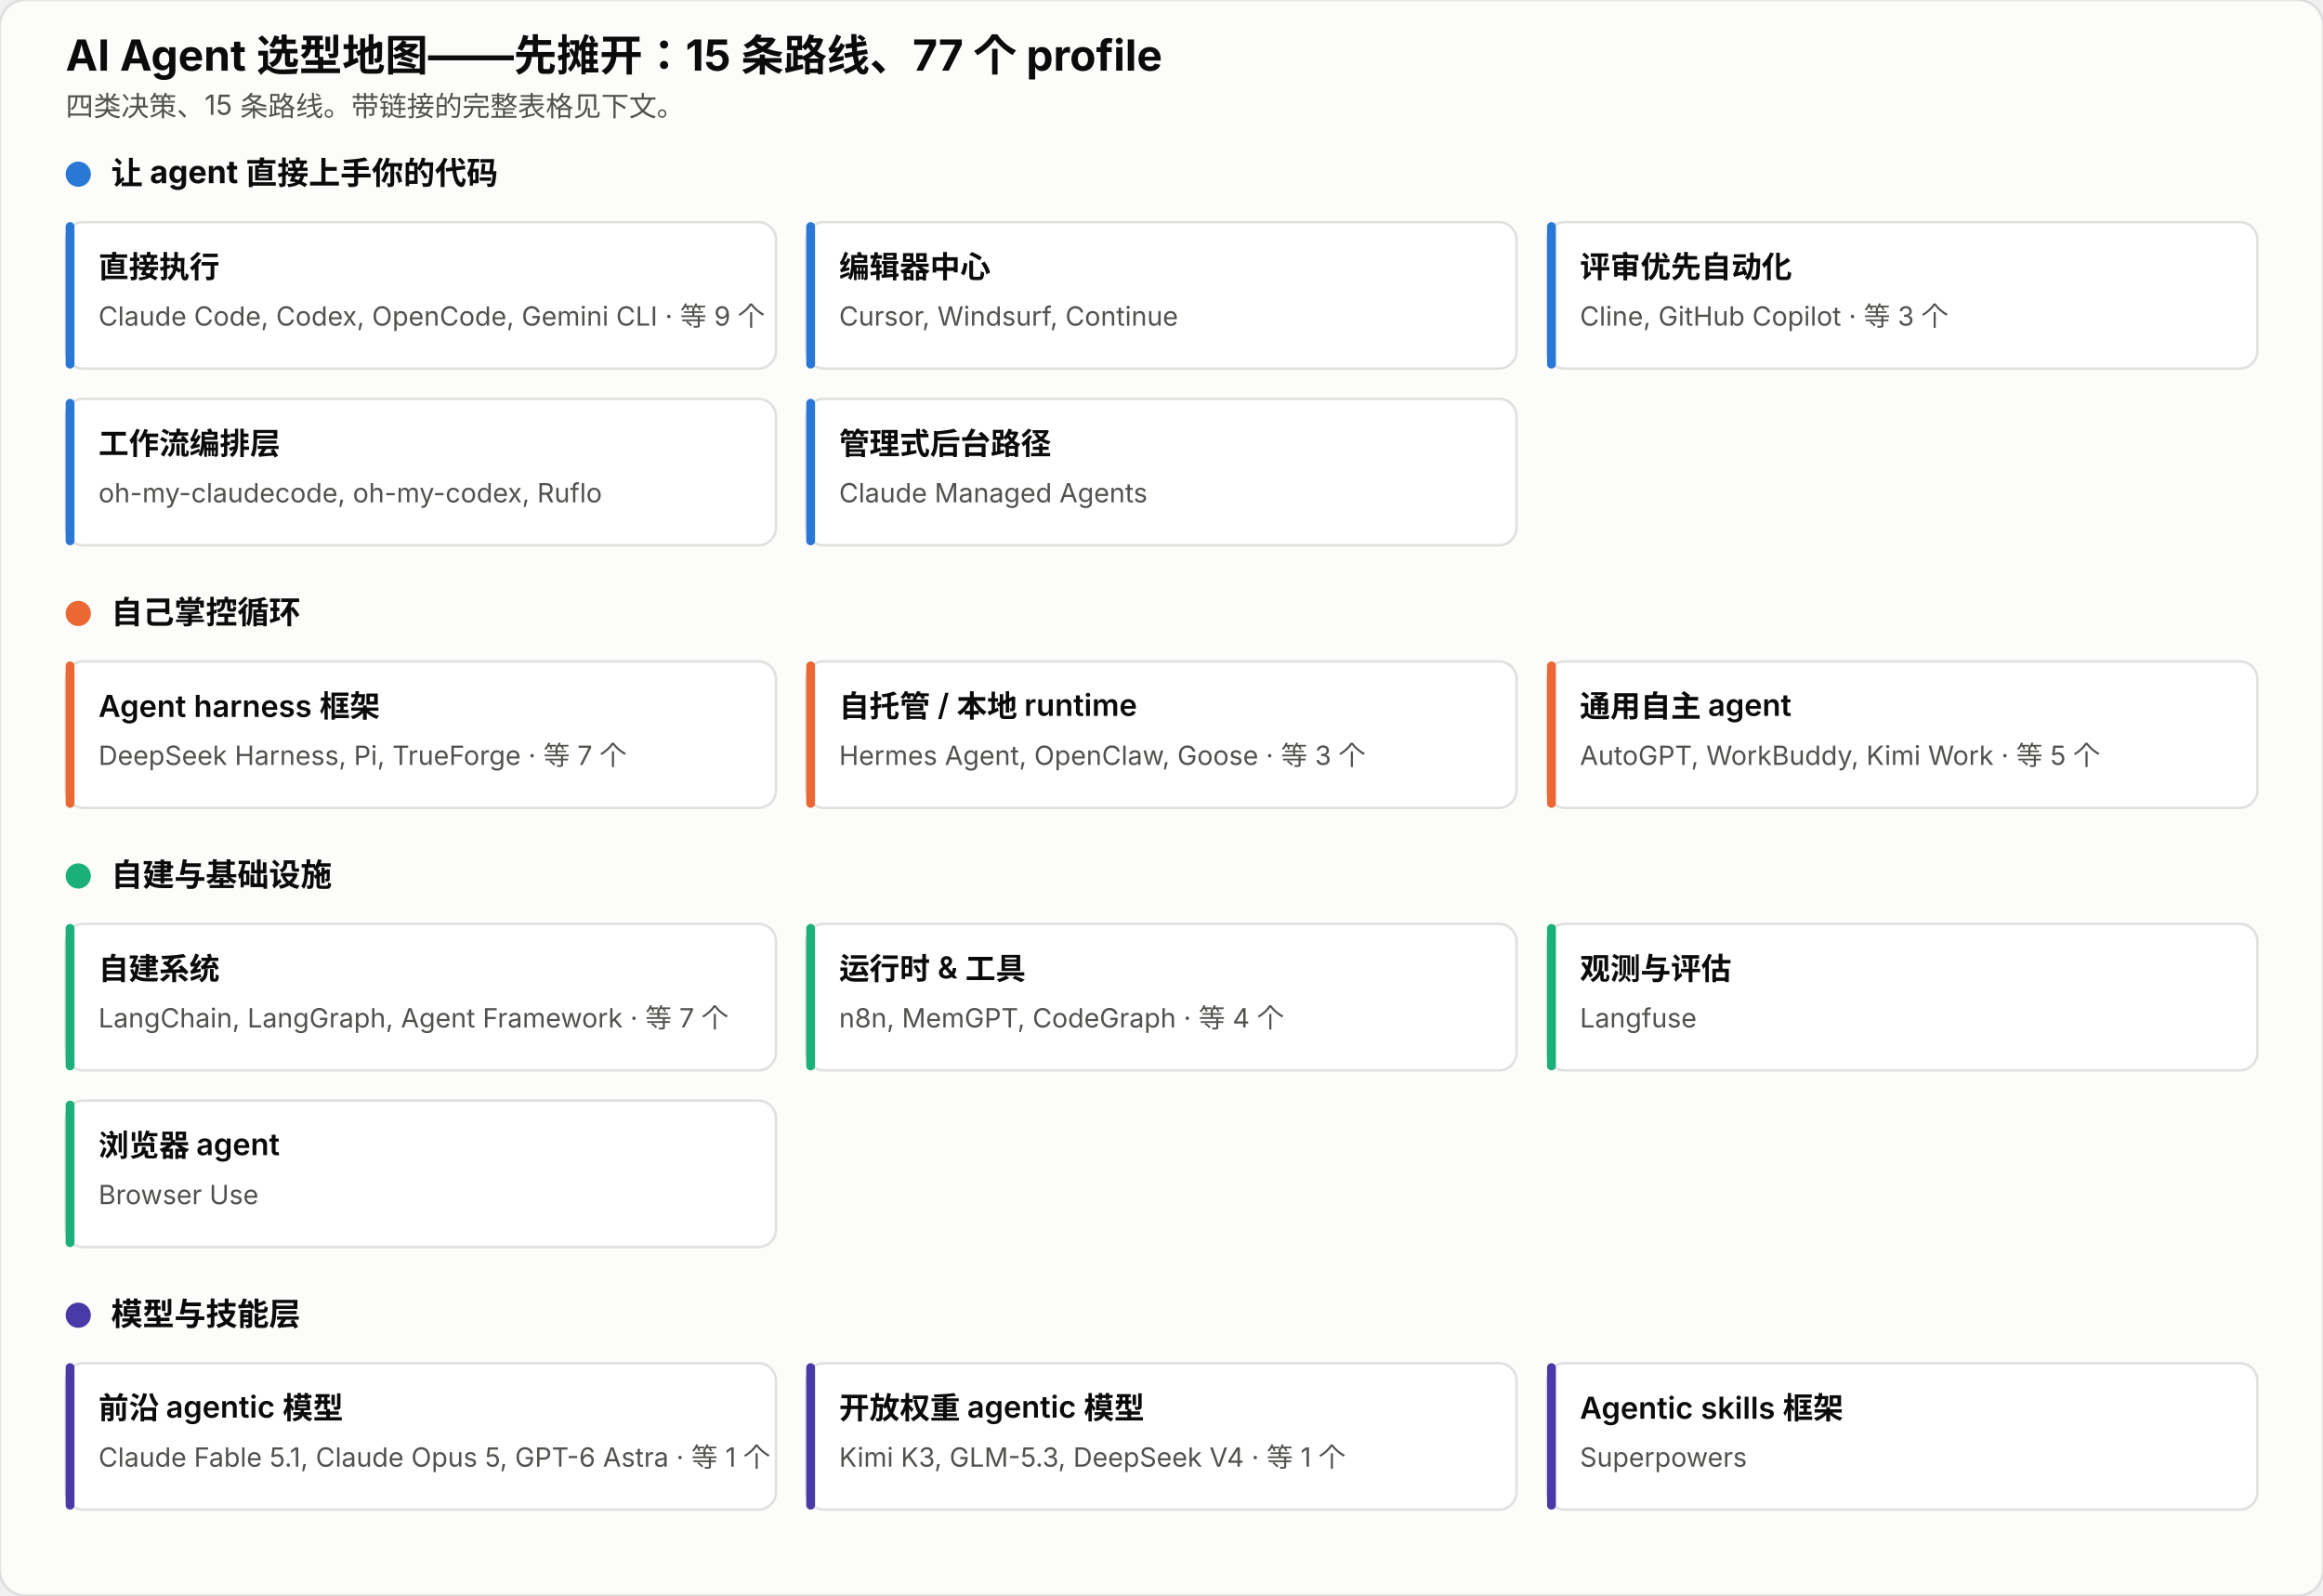
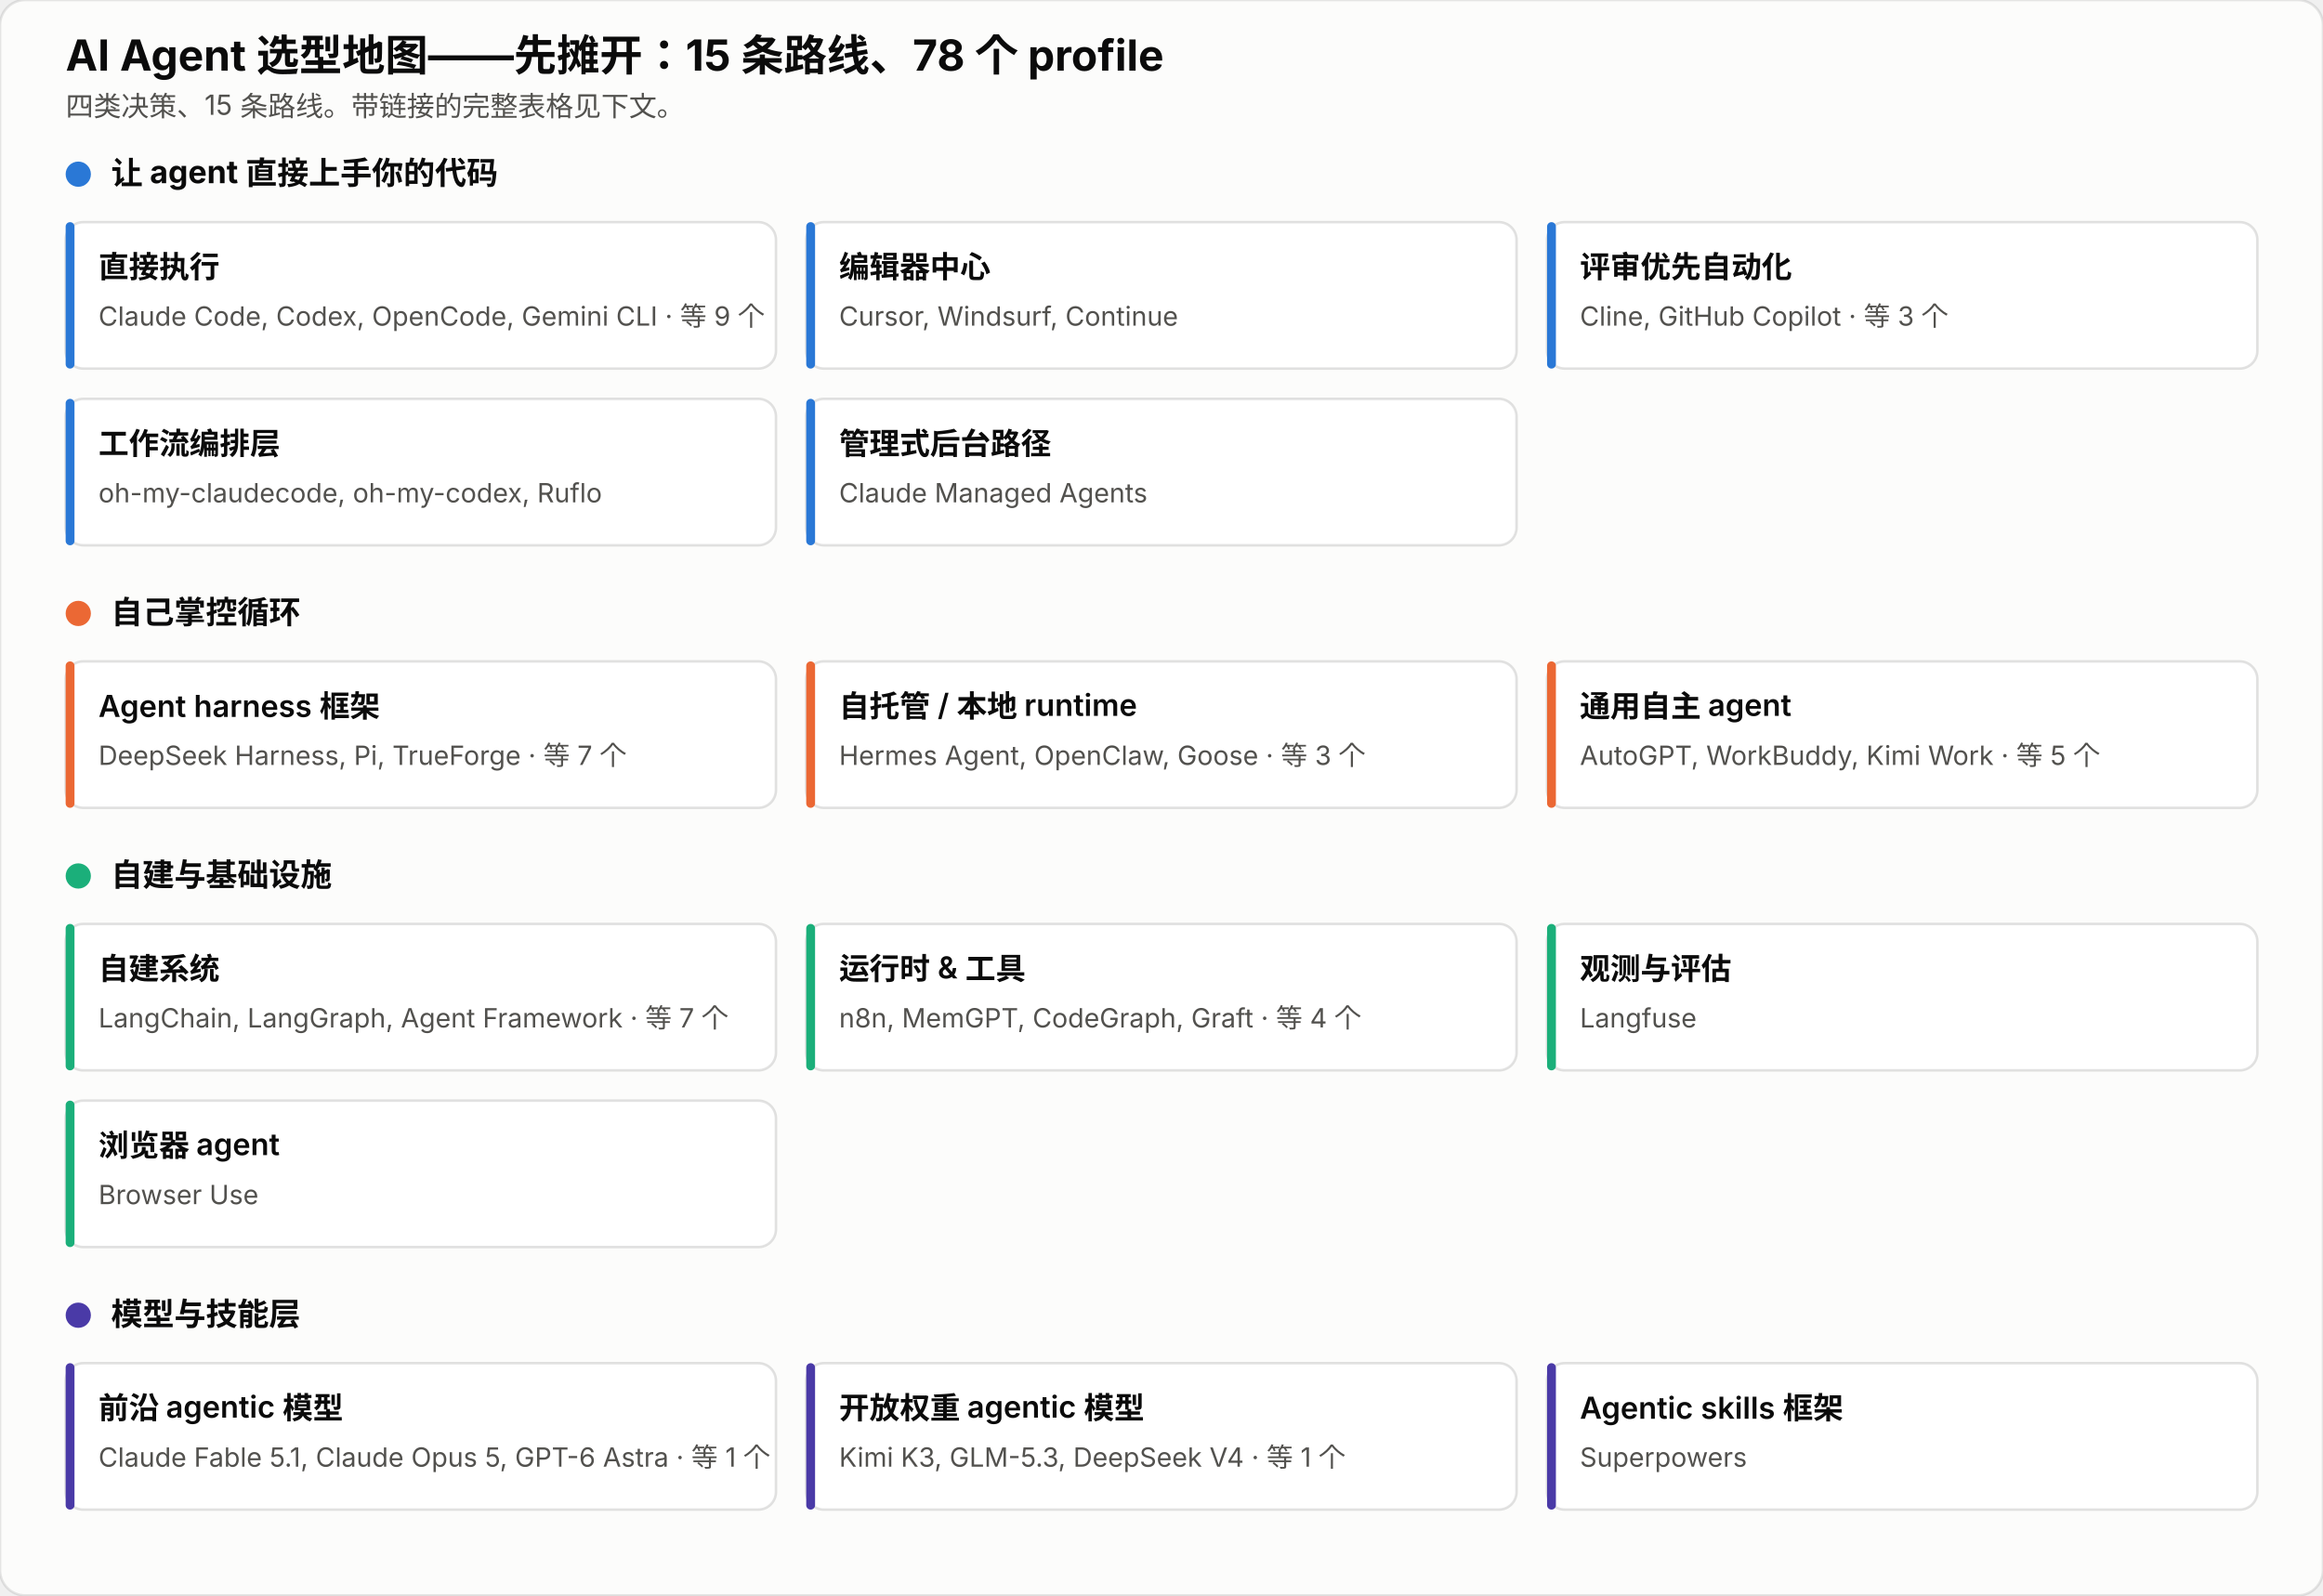
<svg xmlns="http://www.w3.org/2000/svg" width="920" height="632" viewBox="0 0 920 632" font-family="system-ui, -apple-system, sans-serif">
  <rect width="920" height="632" rx="10" fill="#fcfcfb" stroke="rgba(11,11,11,0.10)" />
-   <text x="26" y="28" font-size="17" font-weight="700" fill="#0b0b0b">AI Agent 选型地图——先摊开：15 条路线、77 个 profile</text>
+   <text x="26" y="28" font-size="17" font-weight="700" fill="#0b0b0b">AI Agent 选型地图——先摊开：15 条路线、78 个 profile</text>
  <text x="26" y="46" font-size="11" fill="#52514e">四类决策、15 条路线。带链接的完整表格见下文。</text>
  <circle cx="31" cy="69" r="5" fill="#2a78d6" />
  <text x="44" y="73" font-size="12.5" font-weight="700" fill="#0b0b0b">让 agent 直接上手你的代码</text>
  <rect x="26.0" y="88.0" width="281.3" height="58" rx="7" fill="#ffffff" stroke="rgba(11,11,11,0.12)" />
  <rect x="26.0" y="88.0" width="3.5" height="58" rx="1.75" fill="#2a78d6" />
  <text x="39.0" y="110.0" font-size="12" font-weight="600" fill="#0b0b0b">直接执行</text>
  <text x="39.0" y="129.0" font-size="10.5" fill="#52514e">Claude Code, Codex, OpenCode, Gemini CLI · 等 9 个</text>
  <rect x="319.3" y="88.0" width="281.3" height="58" rx="7" fill="#ffffff" stroke="rgba(11,11,11,0.12)" />
  <rect x="319.3" y="88.0" width="3.5" height="58" rx="1.75" fill="#2a78d6" />
  <text x="332.3" y="110.0" font-size="12" font-weight="600" fill="#0b0b0b">编辑器中心</text>
  <text x="332.3" y="129.0" font-size="10.5" fill="#52514e">Cursor, Windsurf, Continue</text>
  <rect x="612.7" y="88.0" width="281.3" height="58" rx="7" fill="#ffffff" stroke="rgba(11,11,11,0.12)" />
  <rect x="612.7" y="88.0" width="3.5" height="58" rx="1.75" fill="#2a78d6" />
  <text x="625.7" y="110.0" font-size="12" font-weight="600" fill="#0b0b0b">评审优先自动化</text>
  <text x="625.7" y="129.0" font-size="10.5" fill="#52514e">Cline, GitHub Copilot · 等 3 个</text>
  <rect x="26.0" y="158.0" width="281.3" height="58" rx="7" fill="#ffffff" stroke="rgba(11,11,11,0.12)" />
  <rect x="26.0" y="158.0" width="3.5" height="58" rx="1.75" fill="#2a78d6" />
  <text x="39.0" y="180.0" font-size="12" font-weight="600" fill="#0b0b0b">工作流编排层</text>
  <text x="39.0" y="199.0" font-size="10.5" fill="#52514e">oh-my-claudecode, oh-my-codex, Ruflo</text>
  <rect x="319.3" y="158.0" width="281.3" height="58" rx="7" fill="#ffffff" stroke="rgba(11,11,11,0.12)" />
  <rect x="319.3" y="158.0" width="3.5" height="58" rx="1.75" fill="#2a78d6" />
  <text x="332.3" y="180.0" font-size="12" font-weight="600" fill="#0b0b0b">管理式后台路径</text>
  <text x="332.3" y="199.0" font-size="10.5" fill="#52514e">Claude Managed Agents</text>
  <circle cx="31" cy="243" r="5" fill="#eb6834" />
  <text x="44" y="247" font-size="12.5" font-weight="700" fill="#0b0b0b">自己掌控循环</text>
  <rect x="26.0" y="262.0" width="281.3" height="58" rx="7" fill="#ffffff" stroke="rgba(11,11,11,0.12)" />
  <rect x="26.0" y="262.0" width="3.5" height="58" rx="1.75" fill="#eb6834" />
  <text x="39.0" y="284.0" font-size="12" font-weight="600" fill="#0b0b0b">Agent harness 框架</text>
  <text x="39.0" y="303.0" font-size="10.5" fill="#52514e">DeepSeek Harness, Pi, TrueForge · 等 7 个</text>
  <rect x="319.3" y="262.0" width="281.3" height="58" rx="7" fill="#ffffff" stroke="rgba(11,11,11,0.12)" />
  <rect x="319.3" y="262.0" width="3.5" height="58" rx="1.75" fill="#eb6834" />
  <text x="332.3" y="284.0" font-size="12" font-weight="600" fill="#0b0b0b">自托管 / 本地 runtime</text>
  <text x="332.3" y="303.0" font-size="10.5" fill="#52514e">Hermes Agent, OpenClaw, Goose · 等 3 个</text>
  <rect x="612.7" y="262.0" width="281.3" height="58" rx="7" fill="#ffffff" stroke="rgba(11,11,11,0.12)" />
  <rect x="612.7" y="262.0" width="3.5" height="58" rx="1.75" fill="#eb6834" />
  <text x="625.7" y="284.0" font-size="12" font-weight="600" fill="#0b0b0b">通用自主 agent</text>
  <text x="625.7" y="303.0" font-size="10.5" fill="#52514e">AutoGPT, WorkBuddy, Kimi Work · 等 5 个</text>
  <circle cx="31" cy="347" r="5" fill="#1baf7a" />
  <text x="44" y="351" font-size="12.5" font-weight="700" fill="#0b0b0b">自建与基础设施</text>
  <rect x="26.0" y="366.0" width="281.3" height="58" rx="7" fill="#ffffff" stroke="rgba(11,11,11,0.12)" />
  <rect x="26.0" y="366.0" width="3.5" height="58" rx="1.75" fill="#1baf7a" />
  <text x="39.0" y="388.0" font-size="12" font-weight="600" fill="#0b0b0b">自建系统</text>
  <text x="39.0" y="407.0" font-size="10.5" fill="#52514e">LangChain, LangGraph, Agent Framework · 等 7 个</text>
  <rect x="319.3" y="366.0" width="281.3" height="58" rx="7" fill="#ffffff" stroke="rgba(11,11,11,0.12)" />
  <rect x="319.3" y="366.0" width="3.5" height="58" rx="1.75" fill="#1baf7a" />
  <text x="332.3" y="388.0" font-size="12" font-weight="600" fill="#0b0b0b">运行时 &amp; 工具</text>
-   <text x="332.3" y="407.0" font-size="10.5" fill="#52514e">n8n, MemGPT, CodeGraph · 等 4 个</text>
+   <text x="332.3" y="407.0" font-size="10.5" fill="#52514e">n8n, MemGPT, CodeGraph, Graft · 等 4 个</text>
  <rect x="612.7" y="366.0" width="281.3" height="58" rx="7" fill="#ffffff" stroke="rgba(11,11,11,0.12)" />
  <rect x="612.7" y="366.0" width="3.5" height="58" rx="1.75" fill="#1baf7a" />
  <text x="625.7" y="388.0" font-size="12" font-weight="600" fill="#0b0b0b">观测与评估</text>
  <text x="625.7" y="407.0" font-size="10.5" fill="#52514e">Langfuse</text>
  <rect x="26.0" y="436.0" width="281.3" height="58" rx="7" fill="#ffffff" stroke="rgba(11,11,11,0.12)" />
  <rect x="26.0" y="436.0" width="3.5" height="58" rx="1.75" fill="#1baf7a" />
  <text x="39.0" y="458.0" font-size="12" font-weight="600" fill="#0b0b0b">浏览器 agent</text>
  <text x="39.0" y="477.0" font-size="10.5" fill="#52514e">Browser Use</text>
  <circle cx="31" cy="521" r="5" fill="#4a3aa7" />
  <text x="44" y="525" font-size="12.5" font-weight="700" fill="#0b0b0b">模型与技能层</text>
  <rect x="26.0" y="540.0" width="281.3" height="58" rx="7" fill="#ffffff" stroke="rgba(11,11,11,0.12)" />
  <rect x="26.0" y="540.0" width="3.5" height="58" rx="1.75" fill="#4a3aa7" />
  <text x="39.0" y="562.0" font-size="12" font-weight="600" fill="#0b0b0b">前沿 agentic 模型</text>
  <text x="39.0" y="581.0" font-size="10.5" fill="#52514e">Claude Fable 5.1, Claude Opus 5, GPT-6 Astra · 等 1 个</text>
  <rect x="319.3" y="540.0" width="281.3" height="58" rx="7" fill="#ffffff" stroke="rgba(11,11,11,0.12)" />
  <rect x="319.3" y="540.0" width="3.5" height="58" rx="1.75" fill="#4a3aa7" />
  <text x="332.3" y="562.0" font-size="12" font-weight="600" fill="#0b0b0b">开放权重 agentic 模型</text>
  <text x="332.3" y="581.0" font-size="10.5" fill="#52514e">Kimi K3, GLM-5.3, DeepSeek V4 · 等 1 个</text>
  <rect x="612.7" y="540.0" width="281.3" height="58" rx="7" fill="#ffffff" stroke="rgba(11,11,11,0.12)" />
  <rect x="612.7" y="540.0" width="3.5" height="58" rx="1.75" fill="#4a3aa7" />
  <text x="625.7" y="562.0" font-size="12" font-weight="600" fill="#0b0b0b">Agentic skills 框架</text>
  <text x="625.7" y="581.0" font-size="10.5" fill="#52514e">Superpowers</text>
</svg>
